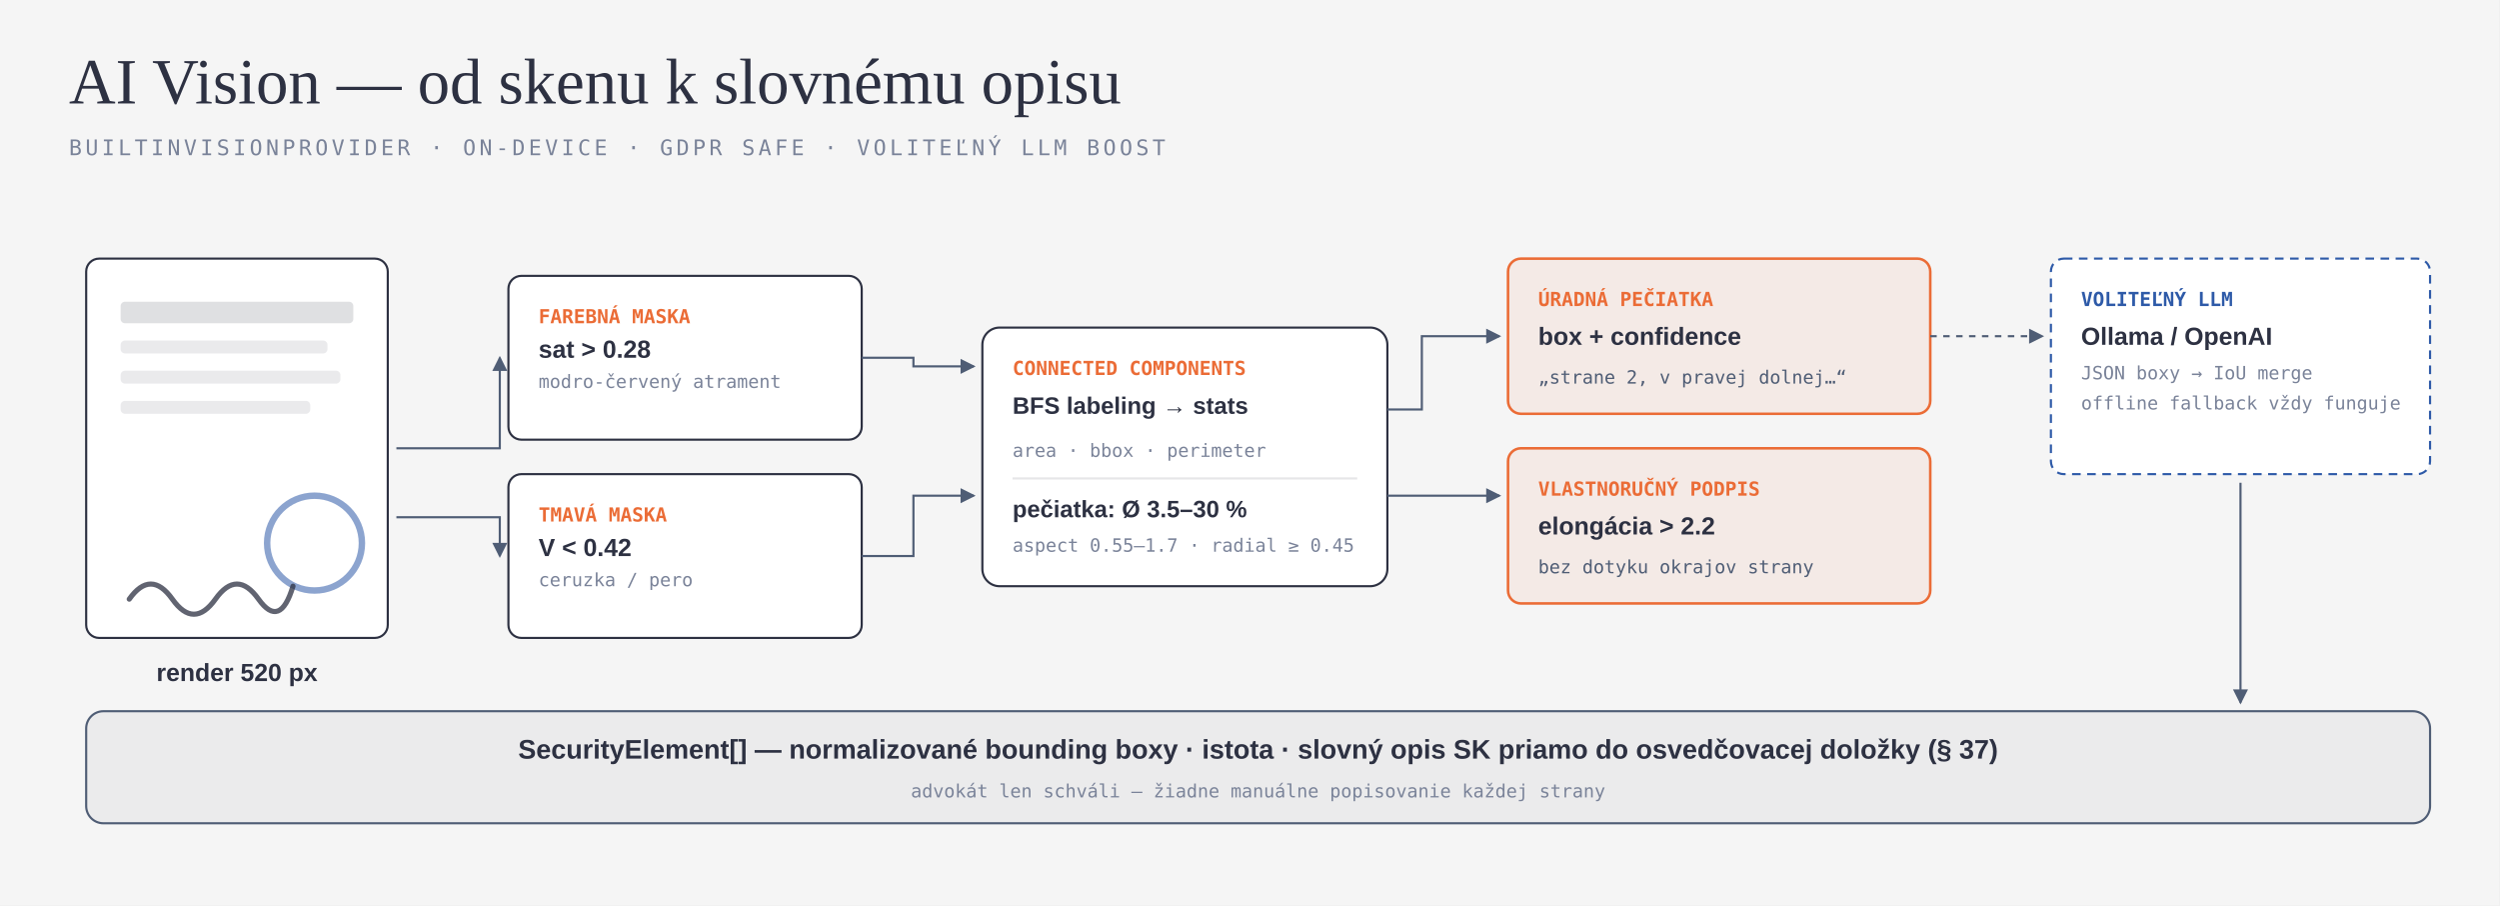
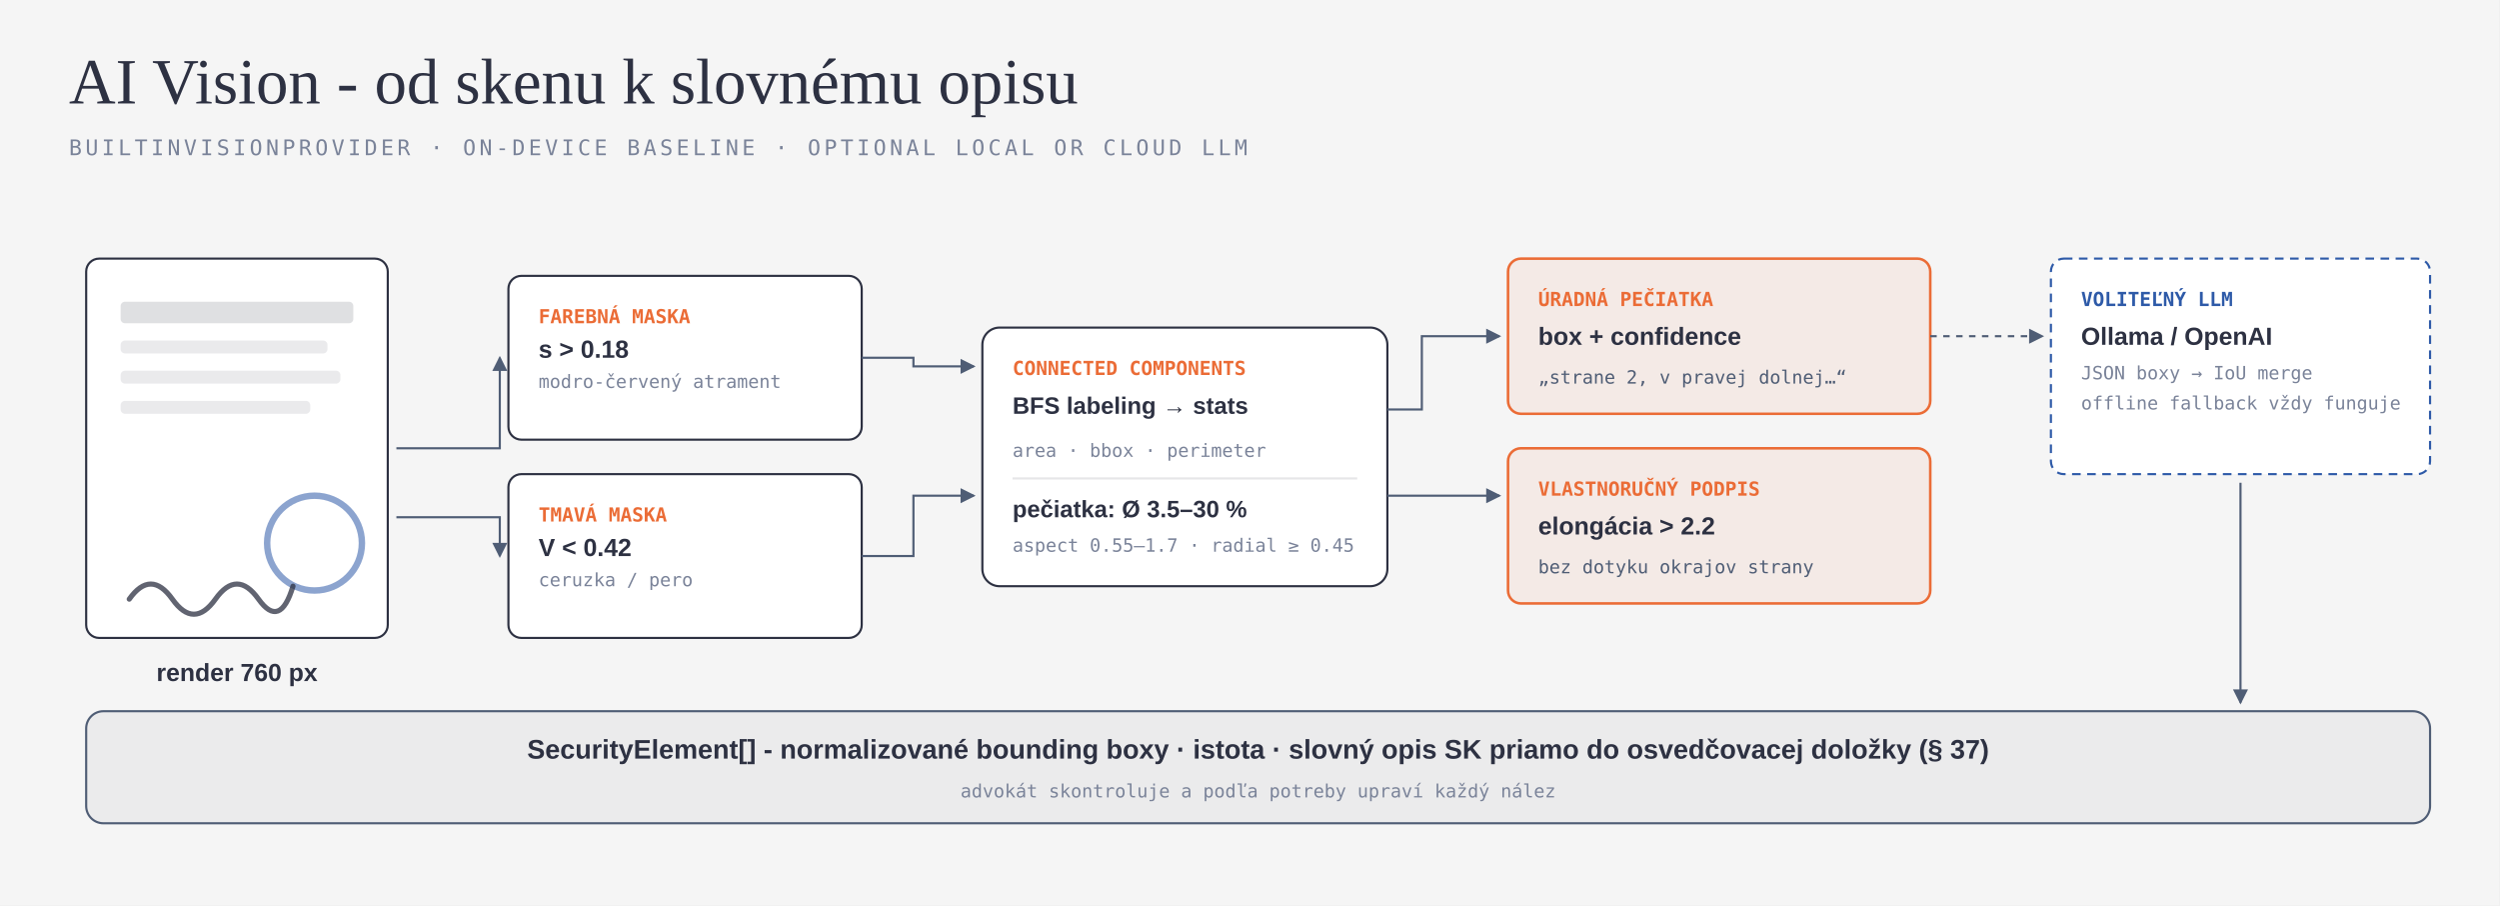
<svg xmlns="http://www.w3.org/2000/svg" width="1160" height="420" viewBox="0 0 1160 420" role="img" aria-labelledby="ai-title ai-desc">
  <defs>
    <marker id="a-arr" viewBox="0 0 8 8" refX="7" refY="4" markerWidth="7" markerHeight="7" orient="auto-start-reverse">
      <path d="M0,0 L8,4 L0,8 z" fill="#4f5d75" />
    </marker>
  </defs>
  <rect width="1160" height="420" fill="#f5f5f5" />
-   <text x="32" y="48" font-family="Georgia, 'Times New Roman', serif" font-size="30" fill="#2d3142">AI Vision — od skenu k slovnému opisu</text>
-   <text x="32" y="72" font-family="ui-monospace, 'SF Mono', Menlo, monospace" font-size="10" letter-spacing="1.6" fill="#7a8399">BUILTINVISIONPROVIDER · ON-DEVICE · GDPR SAFE · VOLITEĽNÝ LLM BOOST</text>
+   <text x="32" y="48" font-family="Georgia, 'Times New Roman', serif" font-size="30" fill="#2d3142">AI Vision - od skenu k slovnému opisu</text>
+   <text x="32" y="72" font-family="ui-monospace, 'SF Mono', Menlo, monospace" font-size="10" letter-spacing="1.6" fill="#7a8399">BUILTINVISIONPROVIDER · ON-DEVICE BASELINE · OPTIONAL LOCAL OR CLOUD LLM</text>
  <g font-family="-apple-system, 'Helvetica Neue', Arial, sans-serif">
    <rect x="40" y="120" width="140" height="176" rx="6" fill="#ffffff" stroke="#2d3142" stroke-width="1" />
    <rect x="56" y="140" width="108" height="10" rx="2" fill="rgba(45,49,66,0.15)" />
    <rect x="56" y="158" width="96" height="6" rx="2" fill="rgba(45,49,66,0.10)" />
    <rect x="56" y="172" width="102" height="6" rx="2" fill="rgba(45,49,66,0.10)" />
    <rect x="56" y="186" width="88" height="6" rx="2" fill="rgba(45,49,66,0.10)" />
    <circle cx="146" cy="252" r="22" fill="none" stroke="rgba(46,90,168,0.55)" stroke-width="3" />
    <path d="M60,278 q10,-14 20,0 t20,0 t20,0 t16,-6" fill="none" stroke="rgba(45,49,66,0.75)" stroke-width="2.4" stroke-linecap="round" />
-     <text x="110" y="316" text-anchor="middle" font-size="11.5" font-weight="600" fill="#2d3142">render 520 px</text>
+     <text x="110" y="316" text-anchor="middle" font-size="11.5" font-weight="600" fill="#2d3142">render 760 px</text>
    <rect x="236" y="128" width="164" height="76 " rx="6" fill="#ffffff" stroke="#2d3142" stroke-width="1" />
    <text x="250" y="150" font-family="ui-monospace, 'SF Mono', Menlo, monospace" font-size="9" fill="#eb6c36" font-weight="600">FAREBNÁ MASKA</text>
-     <text x="250" y="166" font-size="11.5" font-weight="600" fill="#2d3142">sat &gt; 0.28</text>
+     <text x="250" y="166" font-size="11.5" font-weight="600" fill="#2d3142">s &gt; 0.18</text>
    <text x="250" y="180" font-family="ui-monospace, 'SF Mono', Menlo, monospace" font-size="8.5" fill="#7a8399">modro-červený atrament</text>
    <rect x="236" y="220" width="164" height="76" rx="6" fill="#ffffff" stroke="#2d3142" stroke-width="1" />
    <text x="250" y="242" font-family="ui-monospace, 'SF Mono', Menlo, monospace" font-size="9" fill="#eb6c36" font-weight="600">TMAVÁ MASKA</text>
    <text x="250" y="258" font-size="11.5" font-weight="600" fill="#2d3142">V &lt; 0.42</text>
    <text x="250" y="272" font-family="ui-monospace, 'SF Mono', Menlo, monospace" font-size="8.5" fill="#7a8399">ceruzka / pero</text>
    <rect x="456" y="152" width="188" height="120" rx="8" fill="#ffffff" stroke="#2d3142" stroke-width="1" />
    <text x="470" y="174" font-family="ui-monospace, 'SF Mono', Menlo, monospace" font-size="9" fill="#eb6c36" font-weight="600">CONNECTED COMPONENTS</text>
    <text x="470" y="192" font-size="11" font-weight="600" fill="#2d3142">BFS labeling → stats</text>
    <text x="470" y="212" font-family="ui-monospace, 'SF Mono', Menlo, monospace" font-size="8.5" fill="#7a8399">area · bbox · perimeter</text>
    <line x1="470" y1="222" x2="630" y2="222" stroke="rgba(45,49,66,0.12)" stroke-width="1" />
    <text x="470" y="240" font-size="11" font-weight="600" fill="#2d3142">pečiatka: Ø 3.5–30 %</text>
    <text x="470" y="256" font-family="ui-monospace, 'SF Mono', Menlo, monospace" font-size="8.5" fill="#7a8399">aspect 0.55–1.7 · radial ≥ 0.45</text>
    <text x="470" y="268" font-size="11" font-weight="600" fill="#2d3142" opacity="0">.</text>
    <rect x="700" y="120" width="196" height="72" rx="6" fill="rgba(235,108,54,0.08)" stroke="#eb6c36" stroke-width="1.2" />
    <text x="714" y="142" font-family="ui-monospace, 'SF Mono', Menlo, monospace" font-size="9" fill="#eb6c36" font-weight="600">ÚRADNÁ PEČIATKA</text>
    <text x="714" y="160" font-size="11.5" font-weight="600" fill="#2d3142">box + confidence</text>
    <text x="714" y="178" font-family="ui-monospace, 'SF Mono', Menlo, monospace" font-size="8.5" fill="#4f5d75">„strane 2, v pravej dolnej…“</text>
    <rect x="700" y="208" width="196" height="72" rx="6" fill="rgba(235,108,54,0.08)" stroke="#eb6c36" stroke-width="1.2" />
    <text x="714" y="230" font-family="ui-monospace, 'SF Mono', Menlo, monospace" font-size="9" fill="#eb6c36" font-weight="600">VLASTNORUČNÝ PODPIS</text>
    <text x="714" y="248" font-size="11.5" font-weight="600" fill="#2d3142">elongácia &gt; 2.2</text>
    <text x="714" y="266" font-family="ui-monospace, 'SF Mono', Menlo, monospace" font-size="8.5" fill="#4f5d75">bez dotyku okrajov strany</text>
    <rect x="952" y="120" width="176" height="100" rx="6" fill="#ffffff" stroke="#2e5aa8" stroke-width="1" stroke-dasharray="4,3" />
    <text x="966" y="142" font-family="ui-monospace, 'SF Mono', Menlo, monospace" font-size="9" fill="#2e5aa8" font-weight="600">VOLITEĽNÝ LLM</text>
    <text x="966" y="160" font-size="11.5" font-weight="600" fill="#2d3142">Ollama / OpenAI</text>
    <text x="966" y="176" font-family="ui-monospace, 'SF Mono', Menlo, monospace" font-size="8.5" fill="#7a8399">JSON boxy → IoU merge</text>
    <text x="966" y="190" font-family="ui-monospace, 'SF Mono', Menlo, monospace" font-size="8.5" fill="#7a8399">offline fallback vždy funguje</text>
    <rect x="40" y="330" width="1088" height="52" rx="8" fill="rgba(45,49,66,0.05)" stroke="#4f5d75" stroke-width="1" />
-     <text x="584" y="352" text-anchor="middle" font-size="12.5" font-weight="600" fill="#2d3142">SecurityElement[] — normalizované bounding boxy · istota · slovný opis SK priamo do osvedčovacej doložky (§ 37)</text>
-     <text x="584" y="370" text-anchor="middle" font-family="ui-monospace, 'SF Mono', Menlo, monospace" font-size="8.5" fill="#7a8399">advokát len schváli — žiadne manuálne popisovanie každej strany</text>
+     <text x="584" y="352" text-anchor="middle" font-size="12.5" font-weight="600" fill="#2d3142">SecurityElement[] - normalizované bounding boxy · istota · slovný opis SK priamo do osvedčovacej doložky (§ 37)</text>
+     <text x="584" y="370" text-anchor="middle" font-family="ui-monospace, 'SF Mono', Menlo, monospace" font-size="8.5" fill="#7a8399">advokát skontroluje a podľa potreby upraví každý nález</text>
  </g>
  <g stroke="#4f5d75" stroke-width="1" fill="none">
    <path d="M184,208 H232 V166" marker-end="url(#a-arr)" />
    <path d="M184,240 H232 V258" marker-end="url(#a-arr)" />
    <path d="M400,166 H424 V170 H452" marker-end="url(#a-arr)" />
    <path d="M400,258 H424 V230 H452" marker-end="url(#a-arr)" />
    <path d="M644,190 H660 V156 H696" marker-end="url(#a-arr)" />
    <path d="M644,230 H696" marker-end="url(#a-arr)" />
    <path d="M896,156 H948" marker-end="url(#a-arr)" stroke-dasharray="3,3" />
    <path d="M1040,224 V326" marker-end="url(#a-arr)" />
  </g>
</svg>
